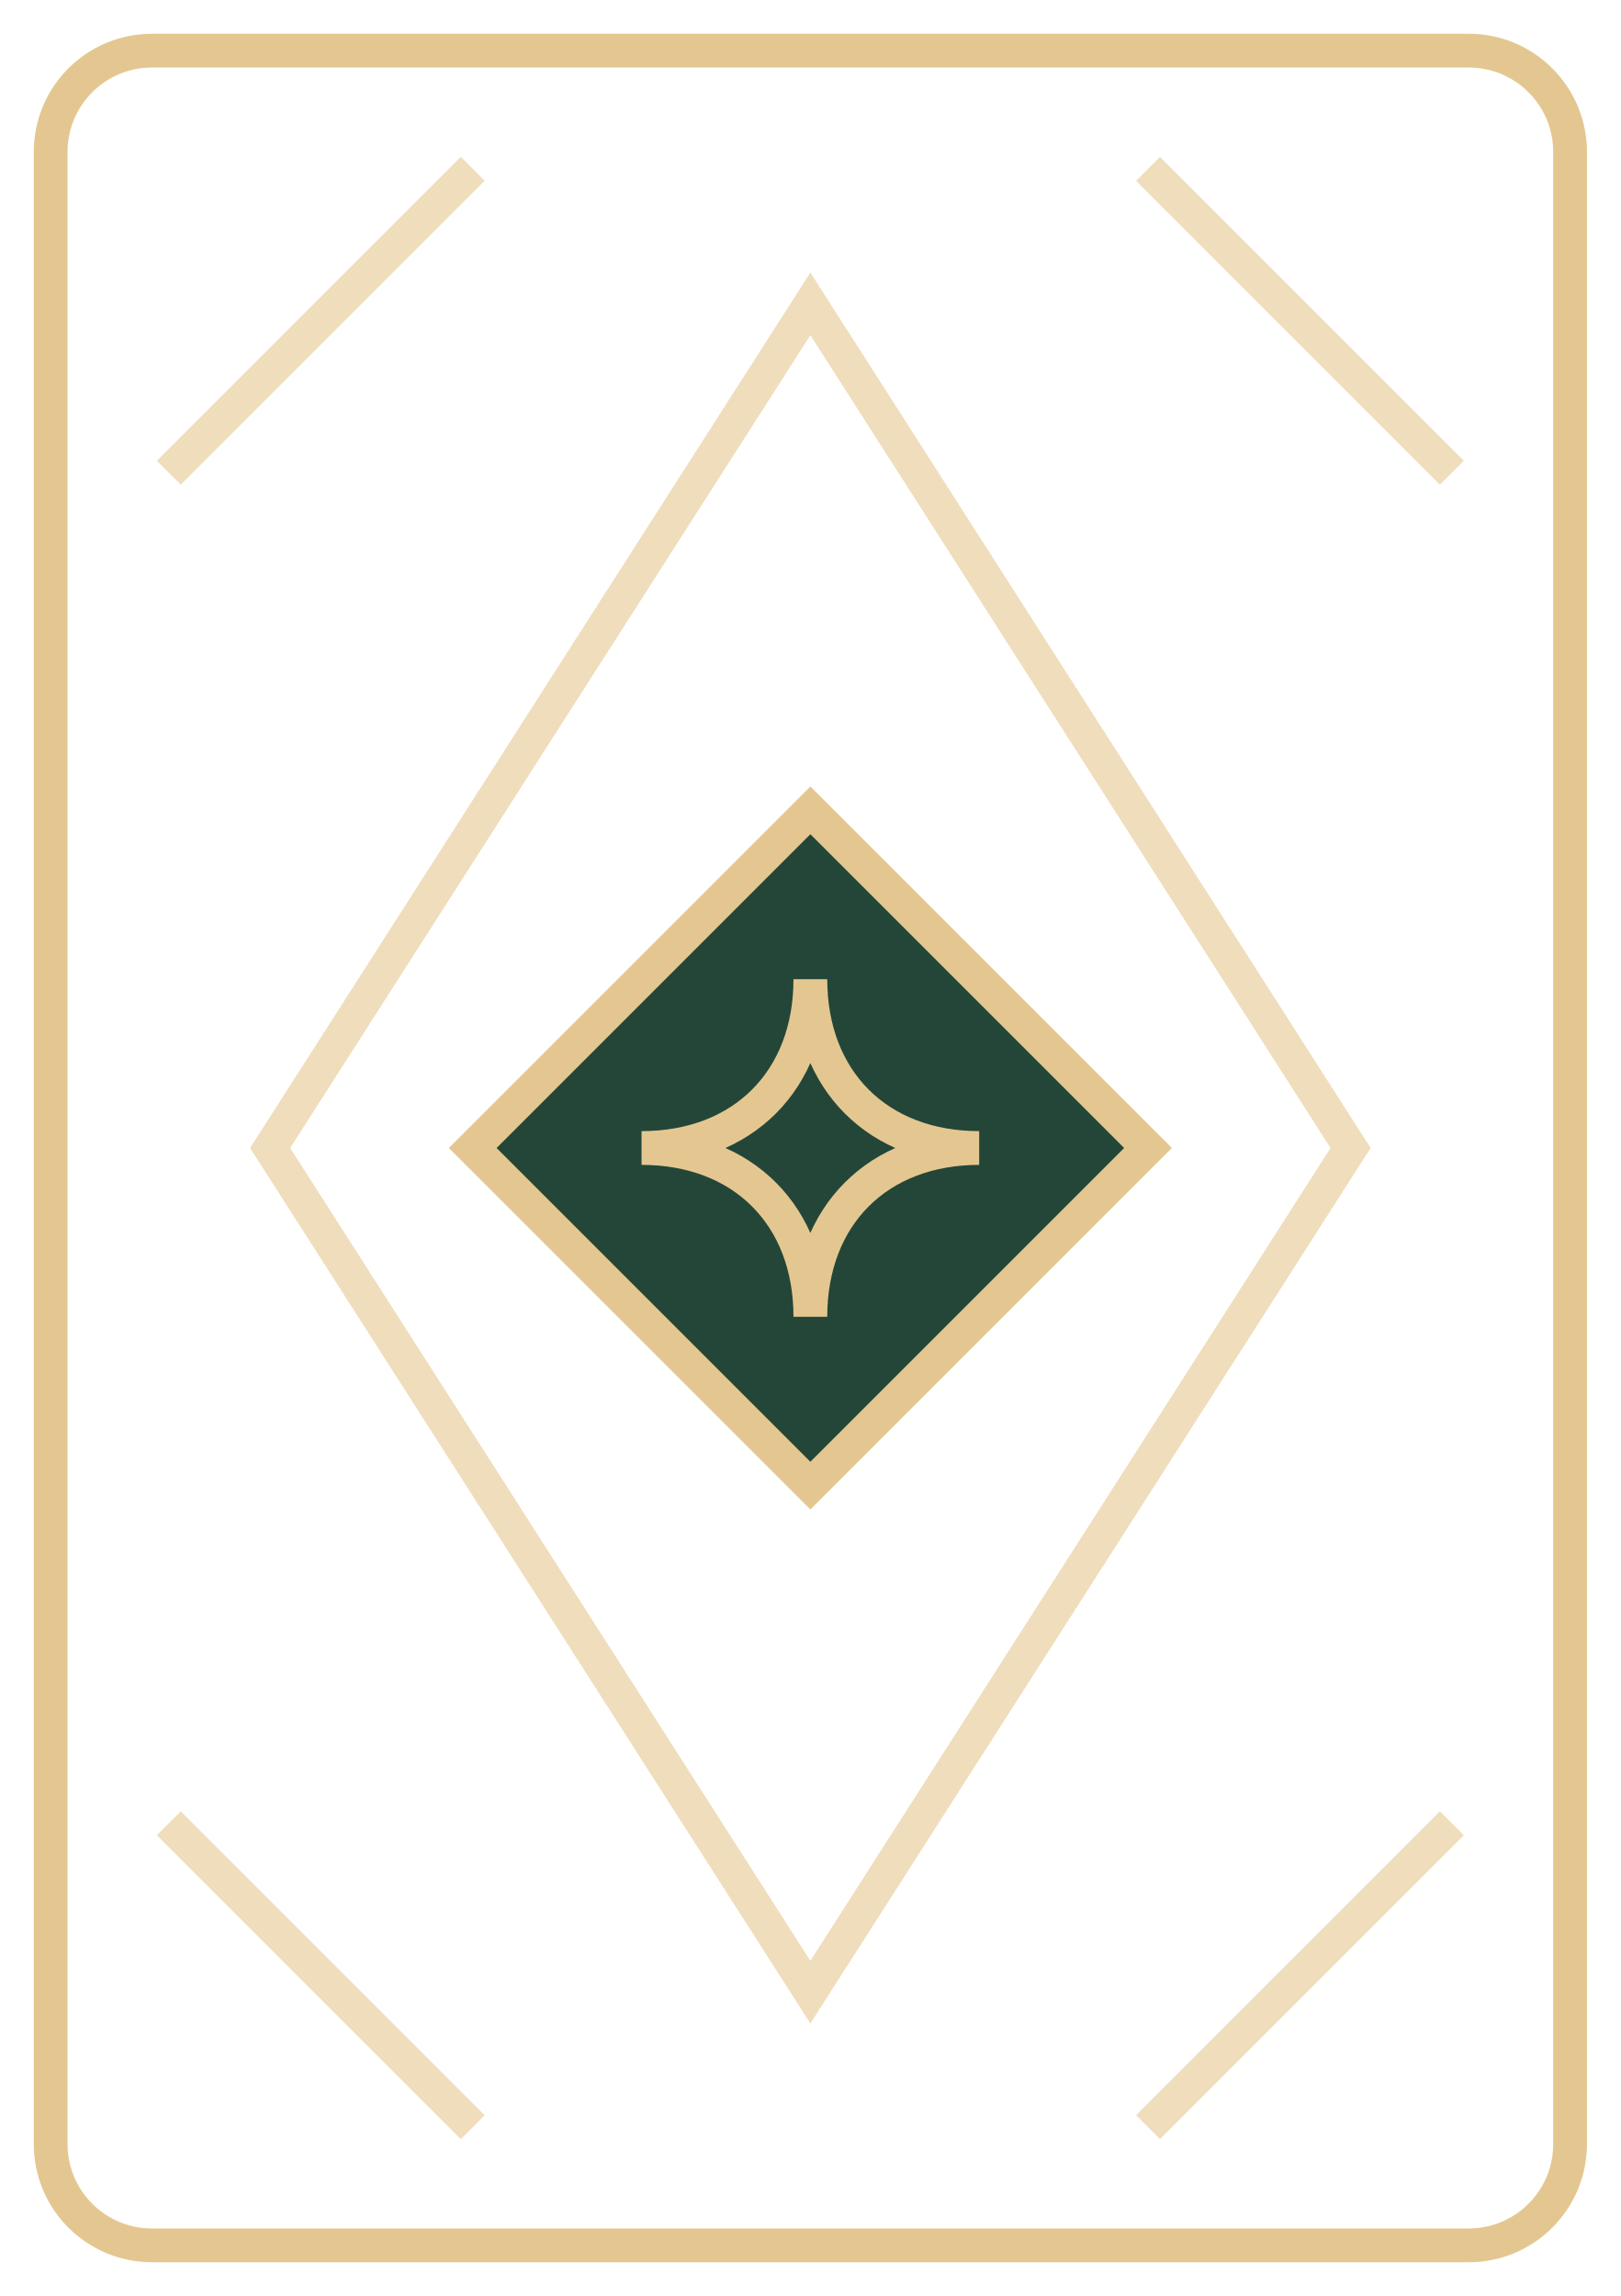
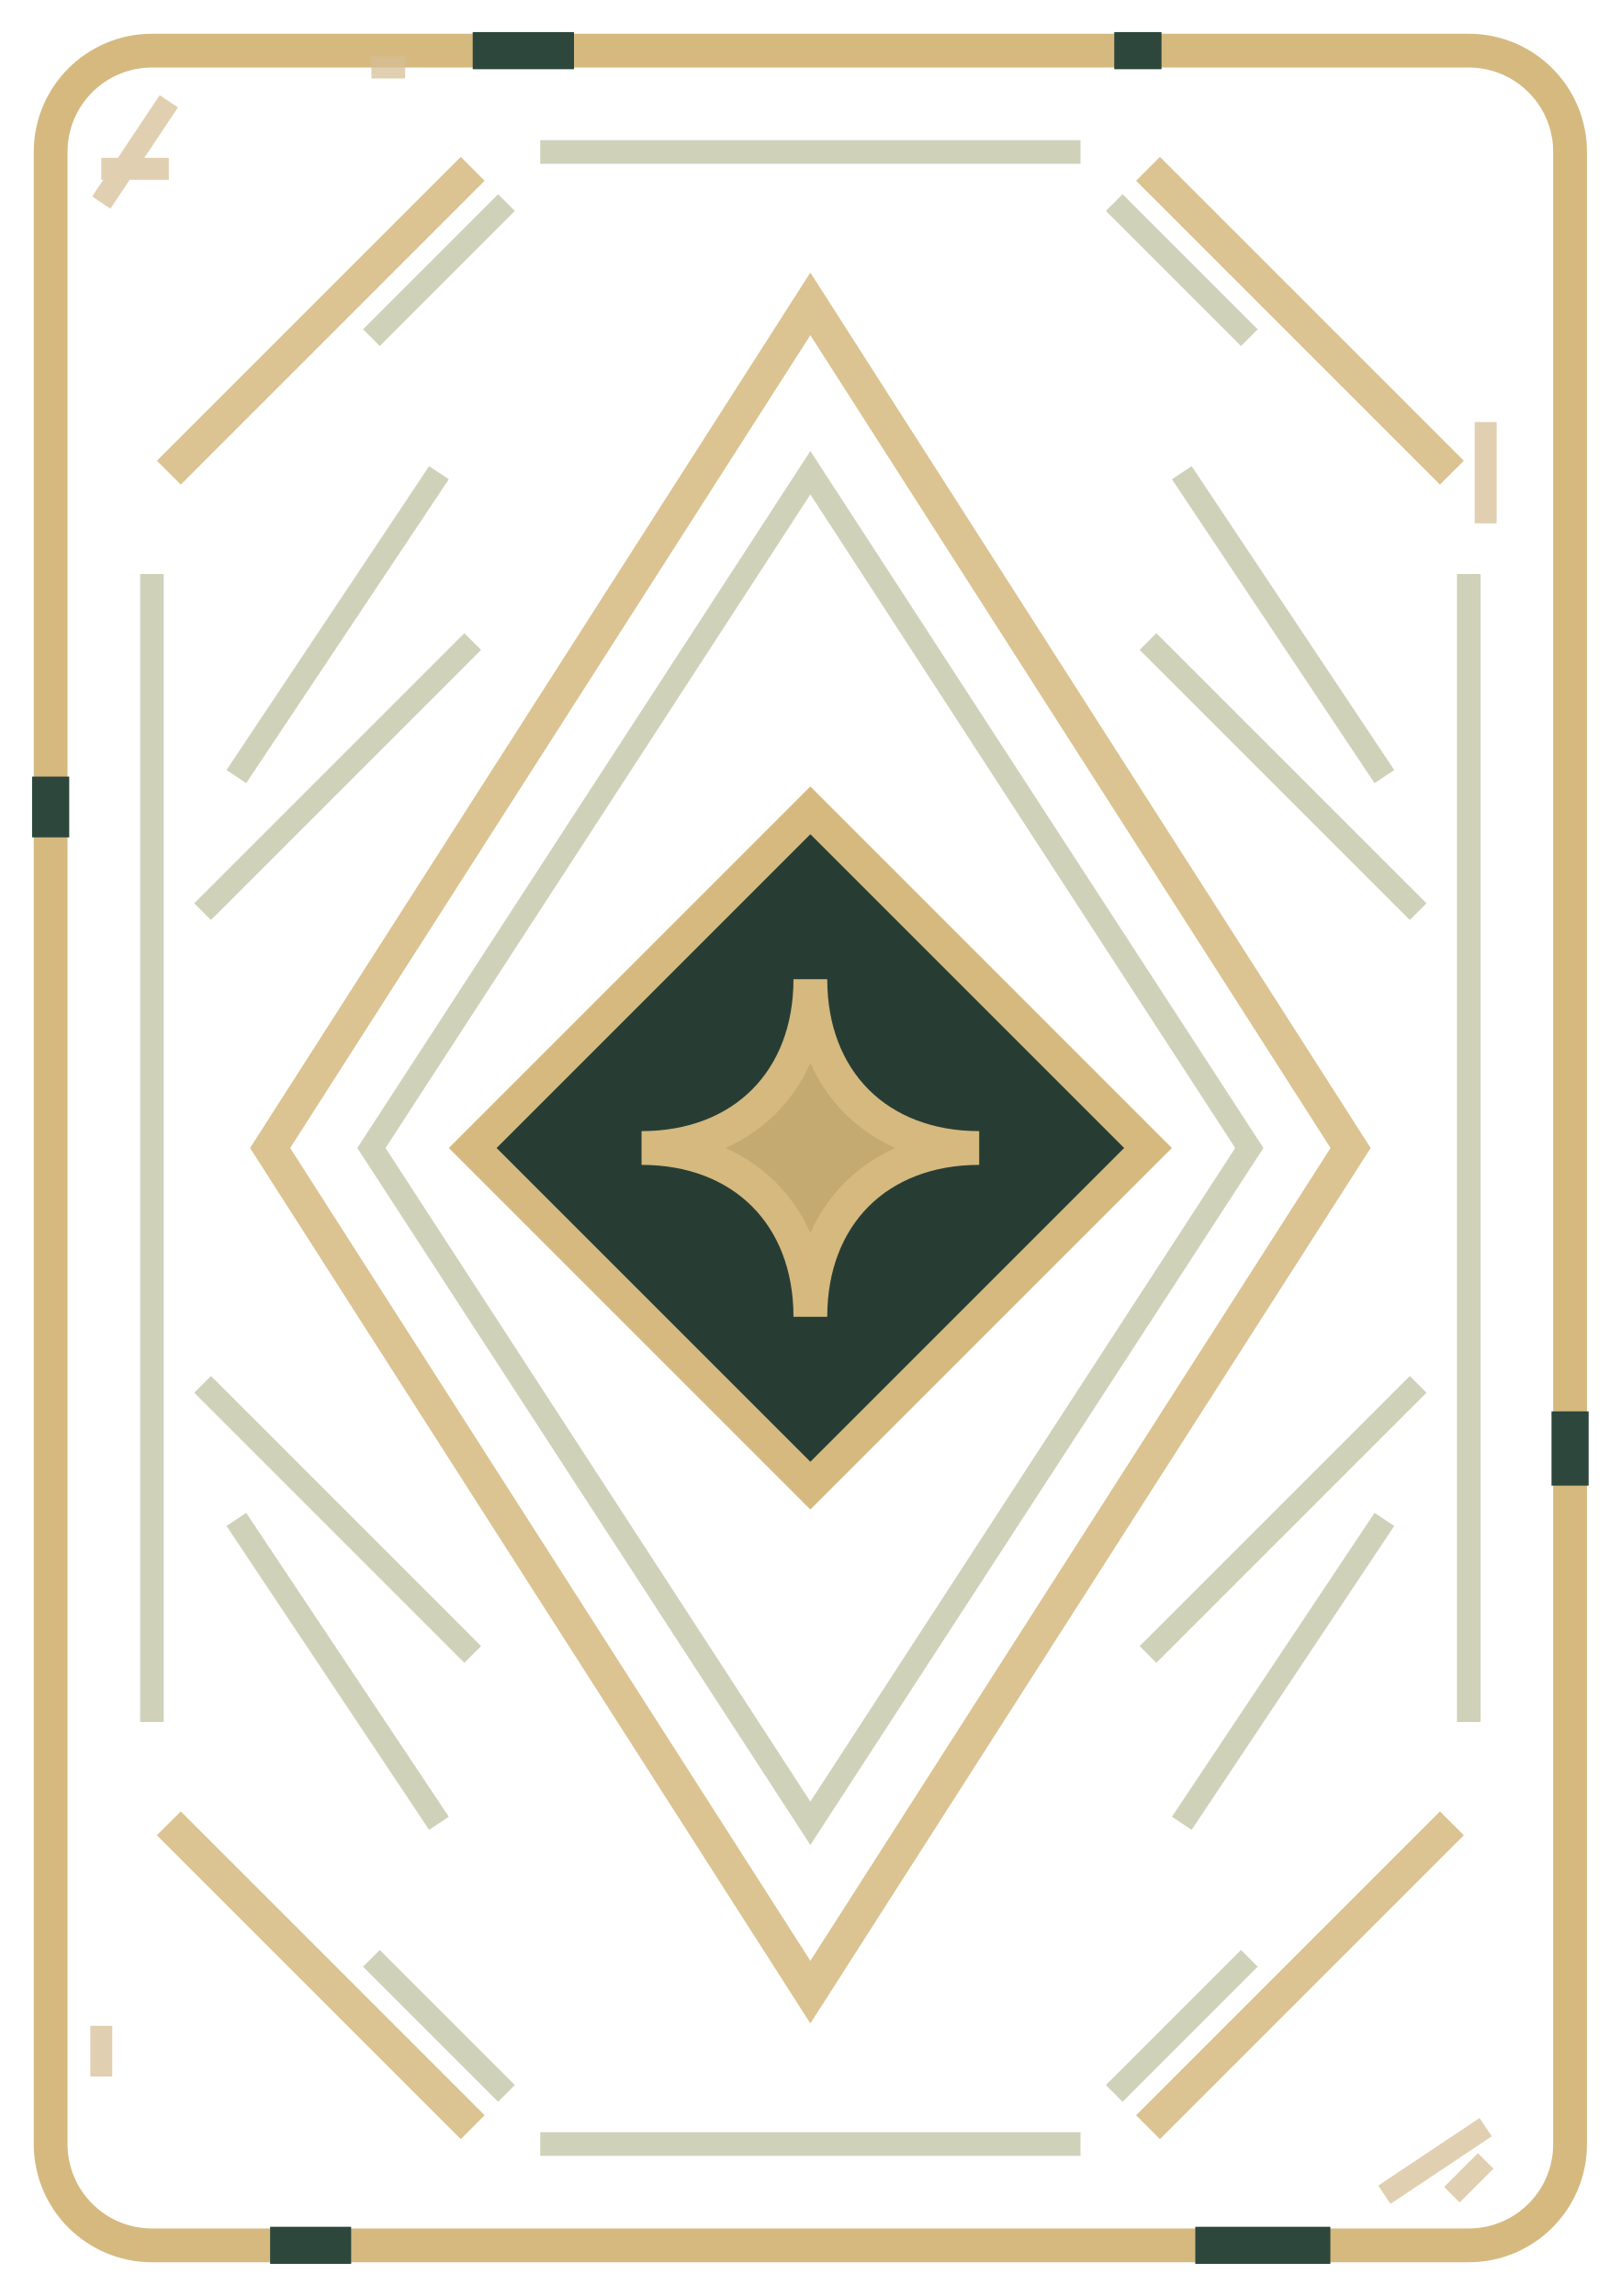
<svg xmlns="http://www.w3.org/2000/svg" viewBox="0 0 48 68" fill="none">
-   <g stroke="#e4c790" stroke-width="1">
+   <g stroke="#a8ab7f" stroke-width=".7" opacity=".55">
+     <path d="M4.5 17v34m39-34v34M16 4.5h16m-16 59h16M11 10l4-4m18 0 4 4m0 48-4 4m-18 0-4-4" />
+     <path d="m7 23 6-9m22 0 6 9m0 22-6 9m-22 0-6-9M6 27l8-8m20 0 8 8M6 41l8 8m20 0 8-8M11 34l13-20 13 20-13 20Z" />
+   </g>
+   <g stroke="#d5b97f" stroke-width="1">
    <rect x="1.5" y="1.5" width="45" height="65" rx="3" />
-     <path opacity=".6" d="M5 14 14 5m20 0 9 9m0 40-9 9m-20 0-9-9M24 9l16 25-16 25L8 34Z" />
-     <path fill="#234638" d="M24 24l10 10-10 10-10-10z" />
-     <path d="M24 29c0 3 2 5 5 5-3 0-5 2-5 5 0-3-2-5-5-5 3 0 5-2 5-5Z" />
+     <path opacity=".85" d="M5 14 14 5m20 0 9 9m0 40-9 9m-20 0-9-9M24 9l16 25-16 25L8 34Z" />
+     <path fill="#273d34" d="M24 24l10 10-10 10-10-10z" />
+     <path fill="#c4aa71" d="M24 29c0 3 2 5 5 5-3 0-5 2-5 5 0-3-2-5-5-5 3 0 5-2 5-5Z" />
  </g>
+   <path stroke="#2d473c" stroke-width="1.1" d="M14 1.5h3m16 0h1.4M1.5 23v1.8m45 17v2.2M8 66.5h2.4m25 0h4" />
+   <path stroke="#d5bf95" stroke-width=".65" opacity=".75" d="m3 6 2-3m-2 2h2m36 60 3-2m-1 2 1-1M11 2h1m-9 58v1.5m41-49v3" />
</svg>
